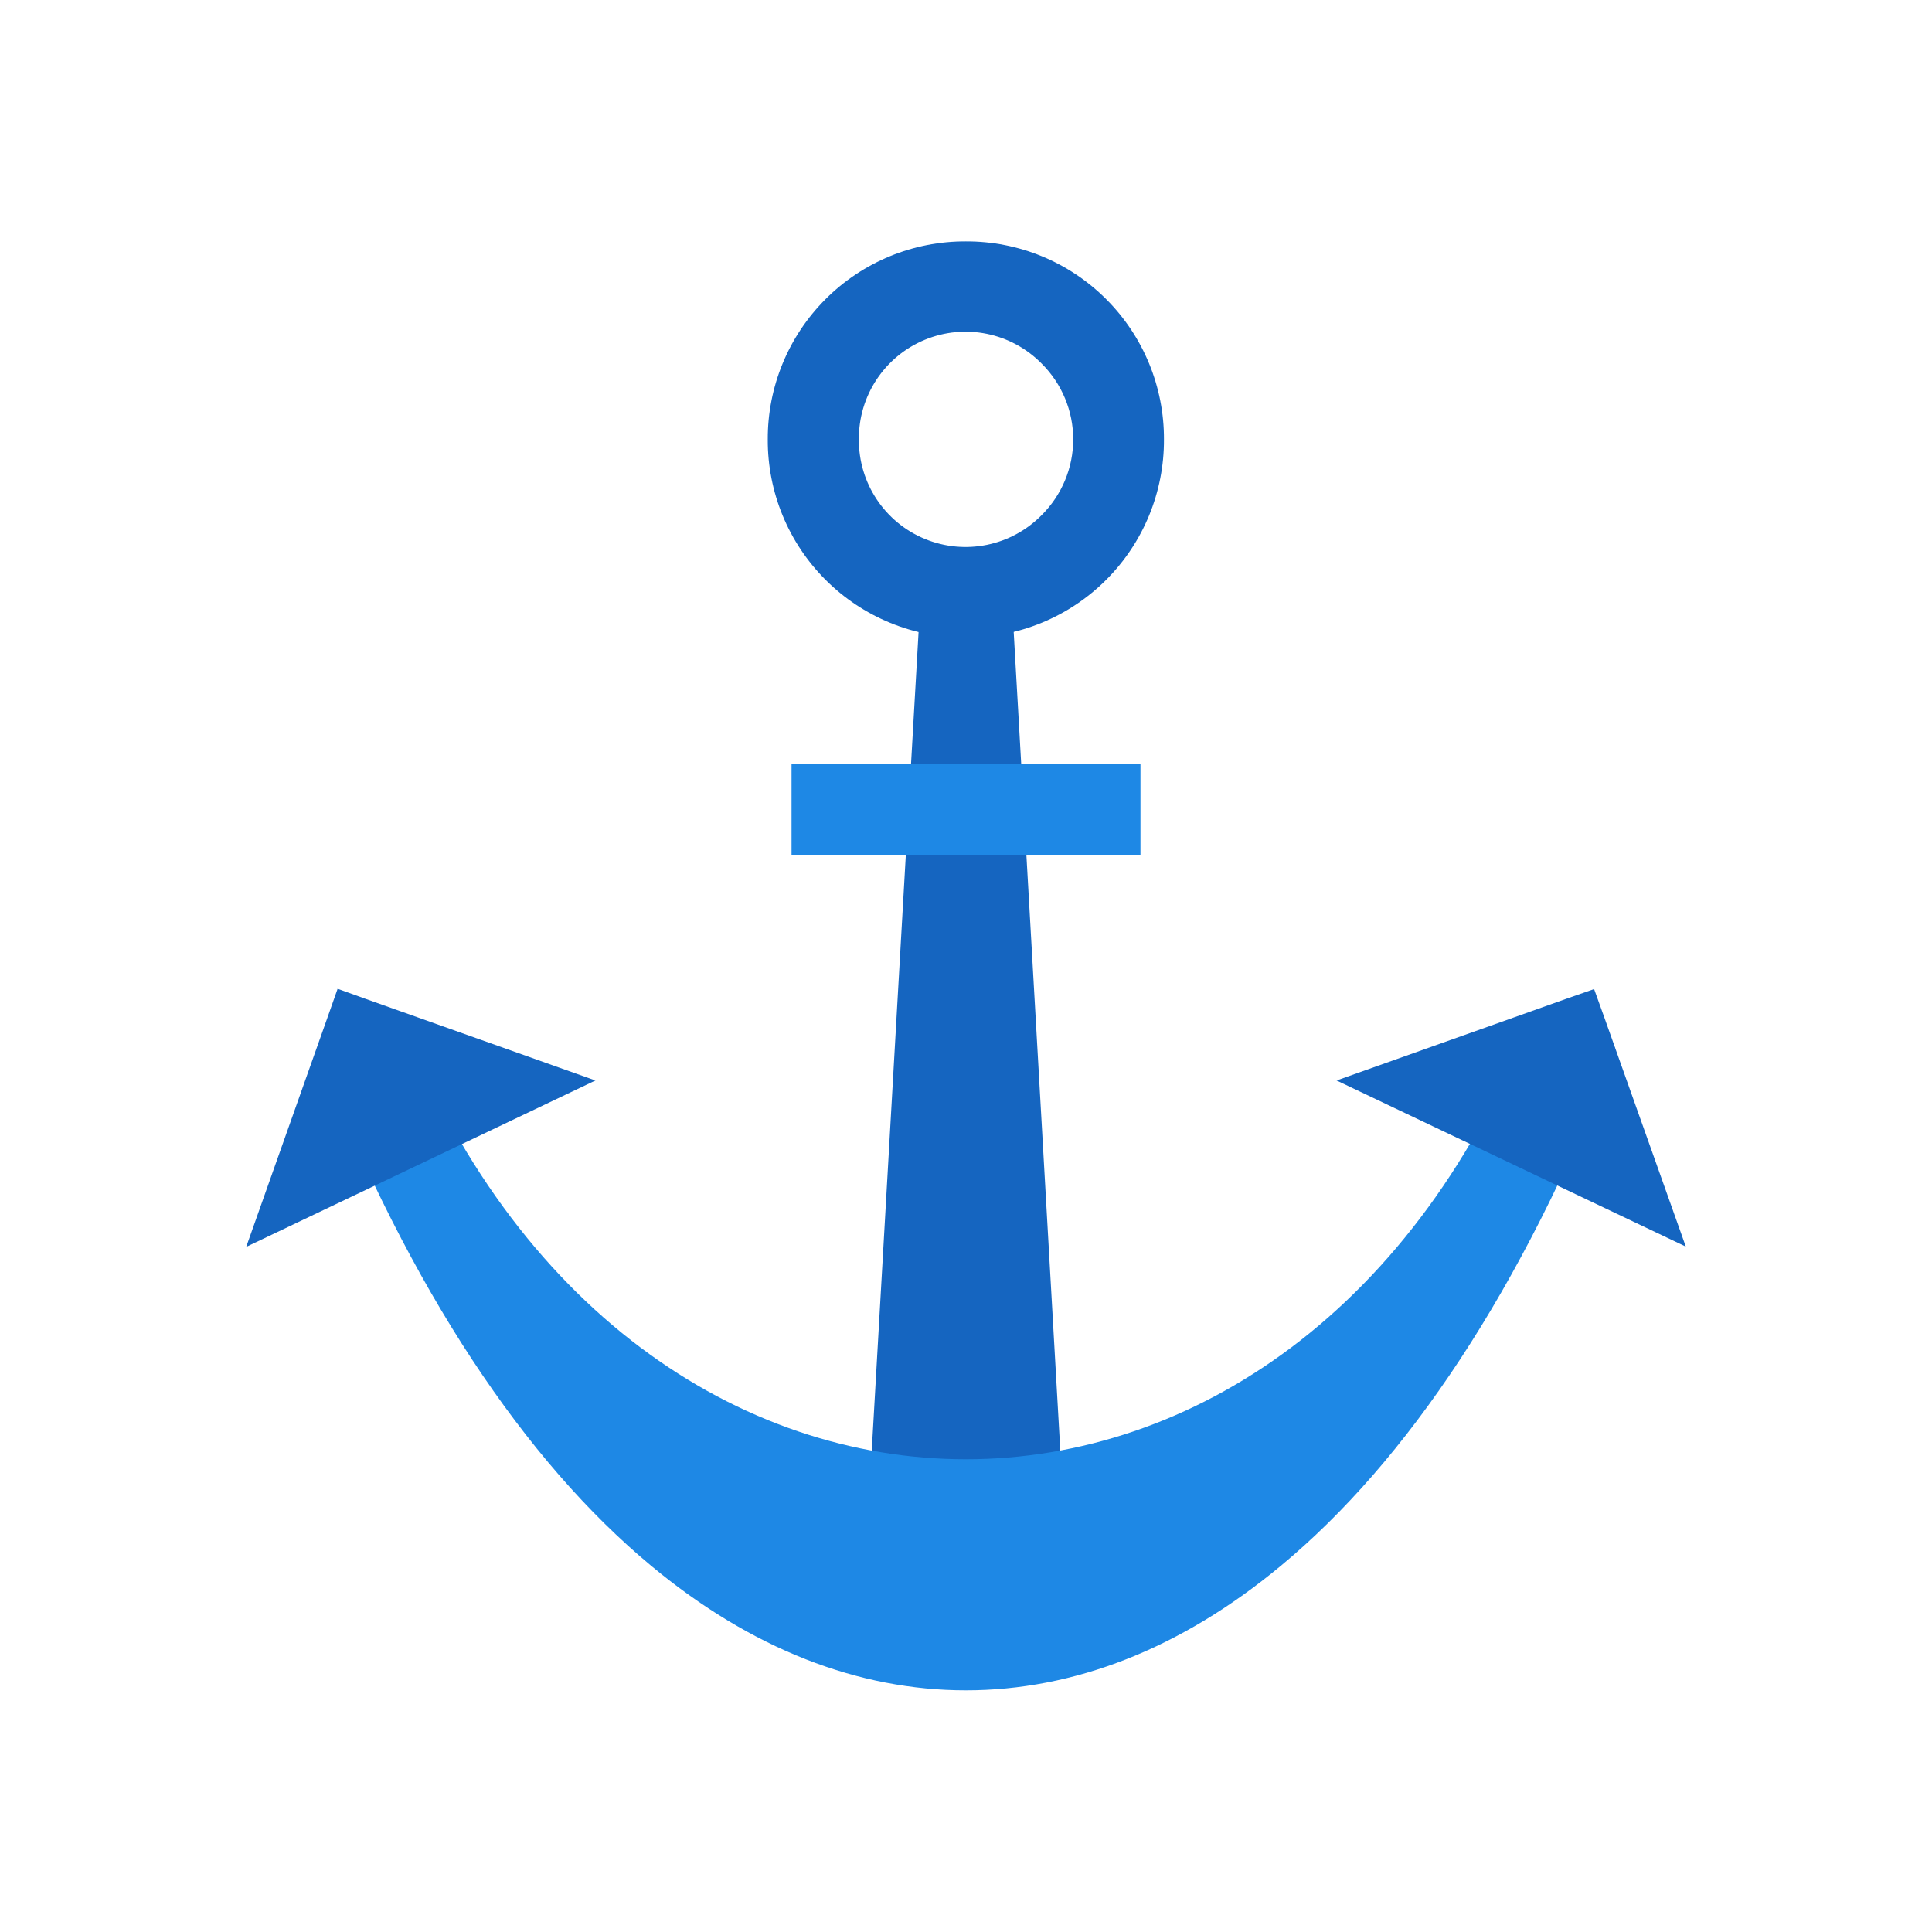
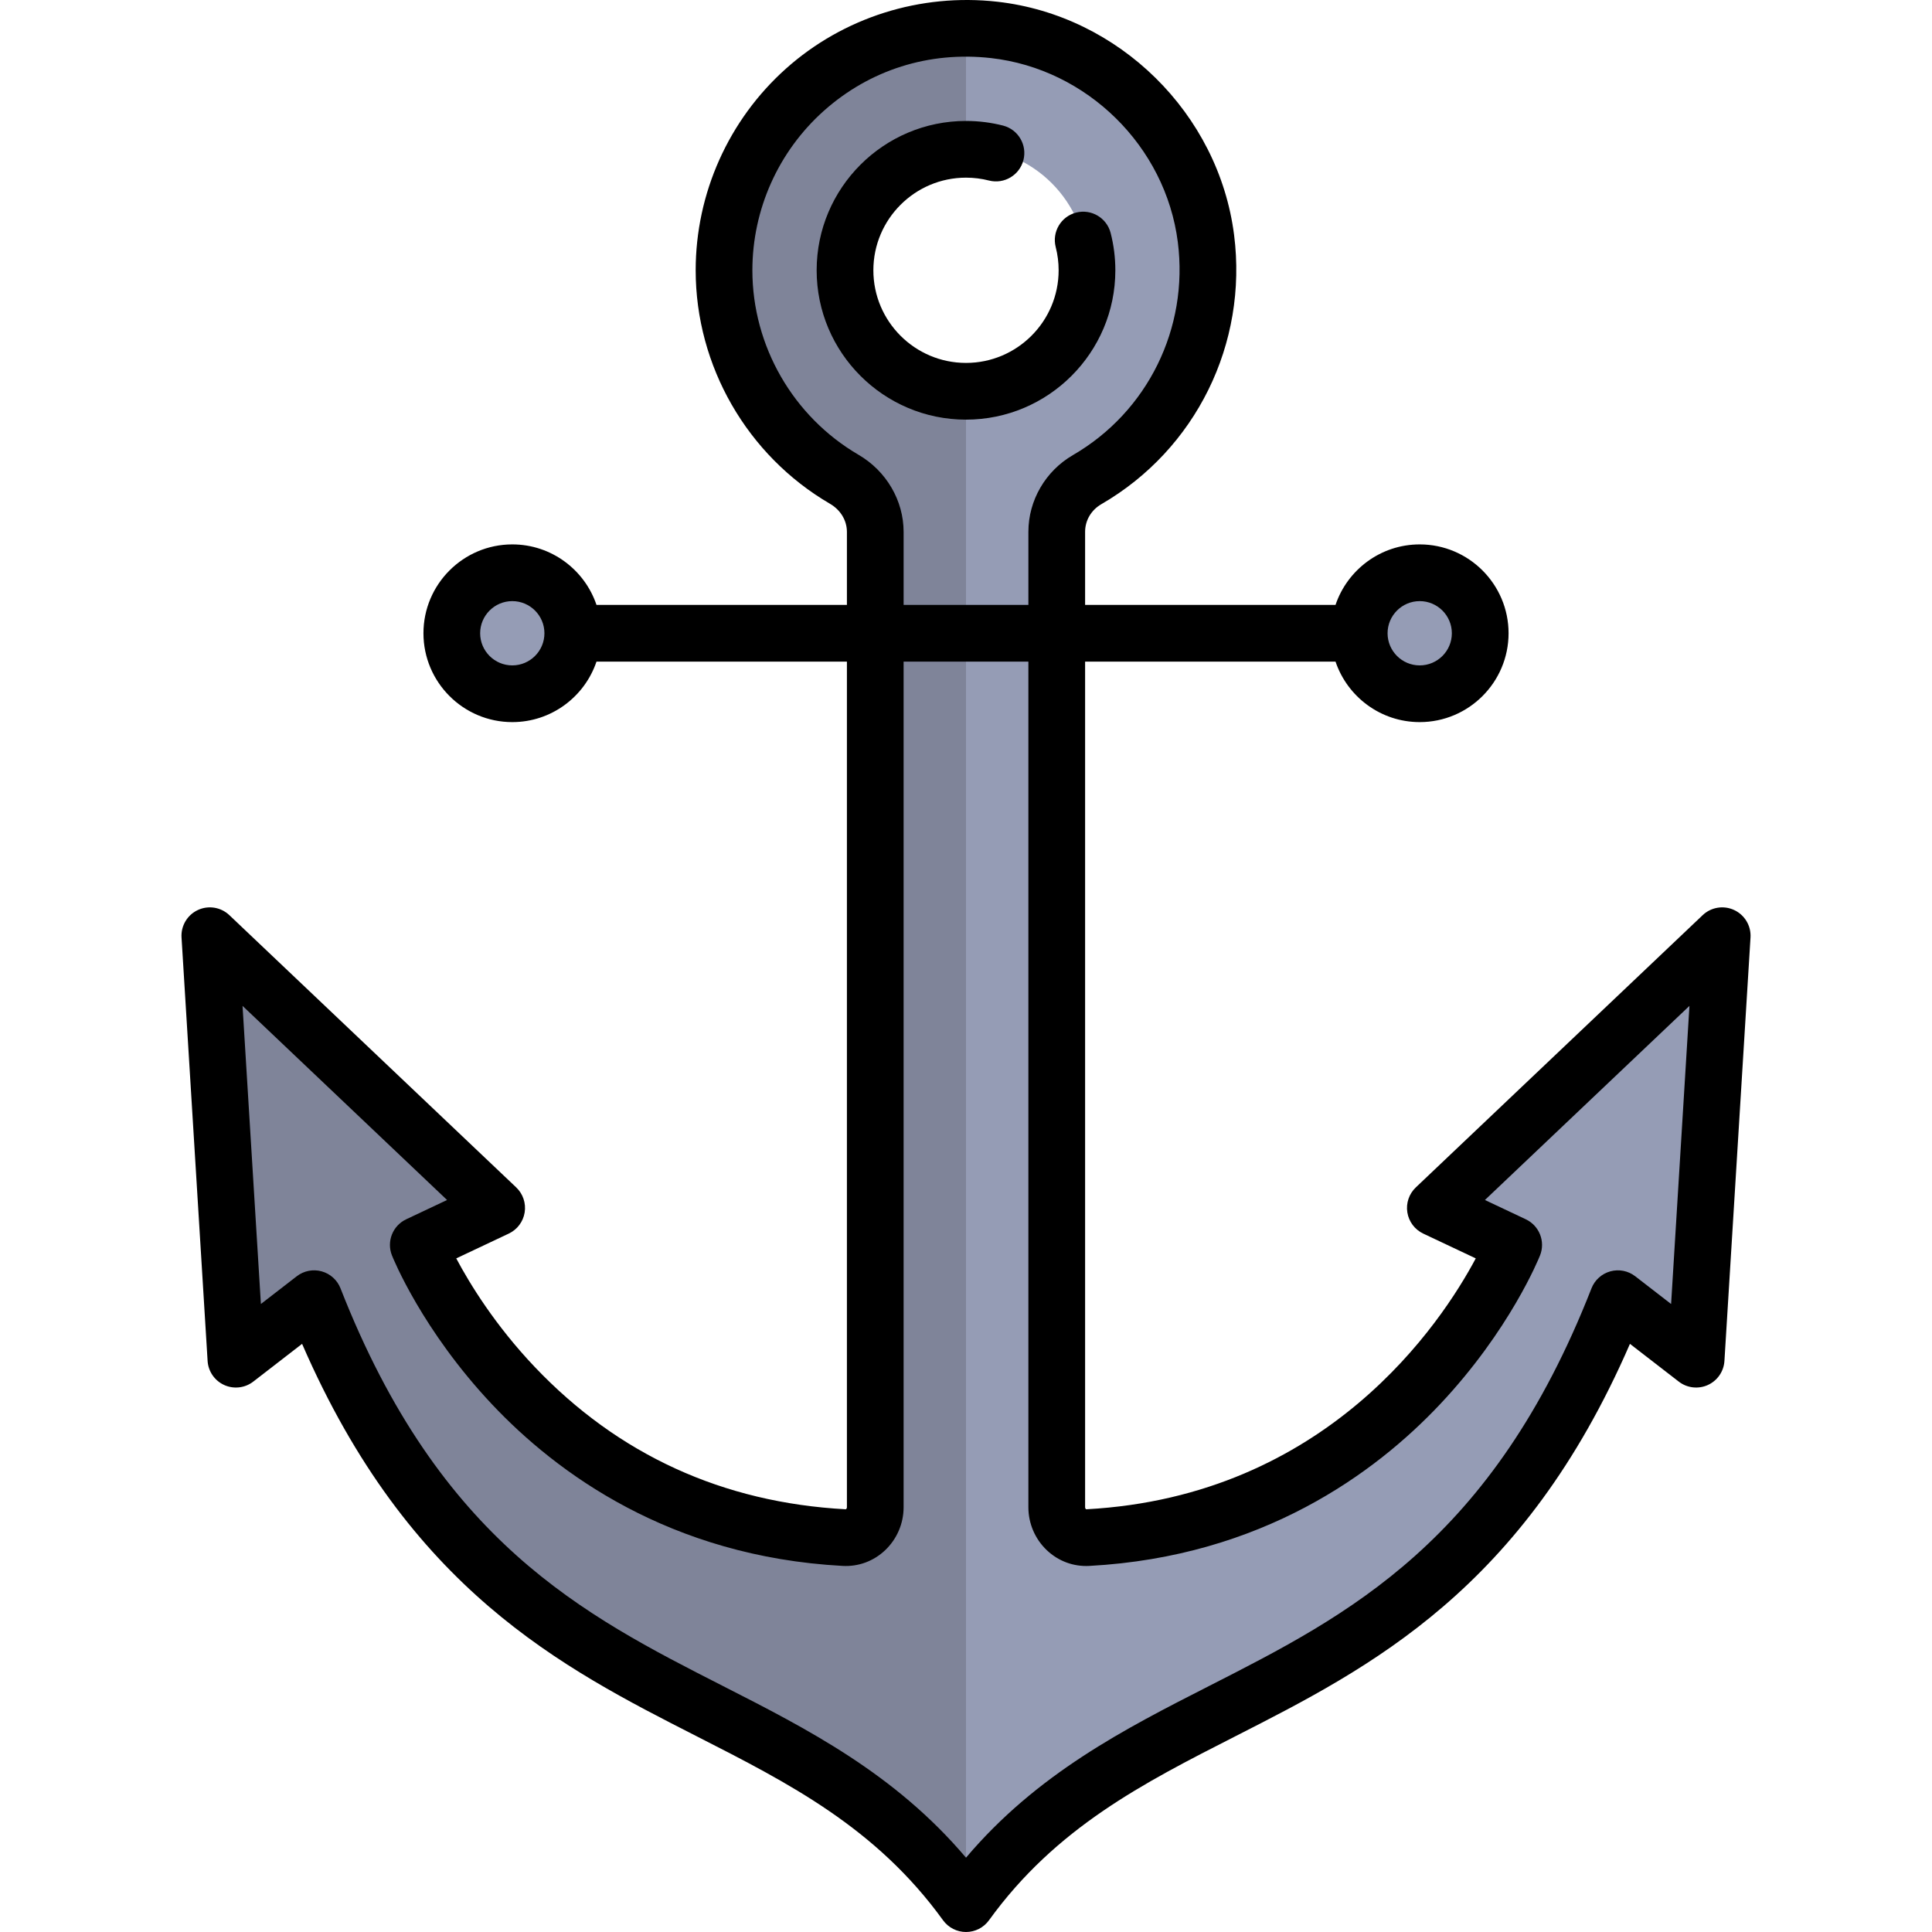
- <svg xmlns="http://www.w3.org/2000/svg" xml:space="preserve" width="655.359" height="655.359" style="shape-rendering:geometricPrecision;text-rendering:geometricPrecision;image-rendering:optimizeQuality;fill-rule:evenodd;clip-rule:evenodd" viewBox="0 0 6.827 6.827">
-   <defs>
-     <style>.fil0,.fil1{fill:#1565c0;fill-rule:nonzero}.fil1{fill:#1e88e5}</style>
-   </defs>
-   <g id="Layer_x0020_1">
-     <g id="_249304248">
-       <path id="_249305208" class="fil0" d="M3.413.853a.697.697 0 0 1 .7.7.697.697 0 0 1-.7.7.697.697 0 0 1-.7-.7.697.697 0 0 1 .7-.7zm.268.432a.377.377 0 0 0-.646.268.377.377 0 0 0 .646.267.377.377 0 0 0 0-.535z" />
-       <path id="_249304896" class="fil0" d="m3.574 2.092.213 3.741H3.04l.214-3.741z" />
-       <path id="_249304752" class="fil1" d="M1.407 3.574c.812 2.11 3.2 2.11 4.012 0 .058.022.312.081.287.146-.328.84-.736 1.445-1.18 1.813-.354.294-.732.44-1.113.44-.38 0-.758-.146-1.112-.44-.443-.368-.85-.97-1.178-1.808-.005-.012.014-.016.01-.028l.015-.024.26-.1z" />
-       <path id="_249304536" class="fil0" d="m4.723 3.818.81-.288.1-.035.036.1.288.81z" />
-       <path id="_249304392" class="fil0" d="m.87 4.406.287-.81.036-.102.1.036.811.288z" />
-       <path id="_249304272" class="fil1" d="M2.797 2.7H4.03v.322H2.797z" />
-     </g>
-   </g>
-   <path style="fill:none" d="M0 0h6.827v6.827H0z" />
+ <svg xmlns="http://www.w3.org/2000/svg" viewBox="0 0 512 512" style="enable-background:new 0 0 512 512" xml:space="preserve">
+   <path style="fill:#959cb5" d="m380.635 320.249 20.801 9.82s-29.086 73.17-113.092 77.714c-4.514.244-8.248-3.509-8.248-8.03l.001-259.049c0-5.745 3.111-10.985 8.081-13.865 21.413-12.412 35.009-36.803 31.537-64.029-3.676-28.833-27.349-52.124-56.231-55.387-38.838-4.388-71.741 25.879-71.741 63.832 0 23.695 12.84 44.367 31.932 55.5 5.019 2.926 8.228 8.114 8.228 13.923V399.96c0 4.456-3.653 8.068-8.102 7.832-84.119-4.468-113.238-77.723-113.238-77.723l17.884-8.444a2.207 2.207 0 0 0 .577-3.597L55.198 247.96l6.668 108.288c.109 1.769 2.152 2.694 3.554 1.61l17.475-13.514C128.492 460.811 208.812 439.726 256 504.986c47.188-65.26 127.508-44.175 173.104-160.641l20.772 16.064 6.924-112.448-76.165 72.288zM256 103.384c-17.744 0-32.128-14.384-32.128-32.128S238.257 39.129 256 39.129s32.128 14.384 32.128 32.128-14.385 32.127-32.128 32.127z" />
+   <path style="fill:#7f8499" d="M191.743 71.256c0 23.727 12.875 44.424 32.01 55.544 4.974 2.891 8.15 8.035 8.15 13.788v259.344c0 4.463-3.659 8.095-8.116 7.858-84.108-4.474-113.225-77.721-113.225-77.721l17.885-8.444a2.207 2.207 0 0 0 .577-3.597L55.198 247.96l6.667 108.286c.109 1.768 2.152 2.695 3.554 1.611l17.474-13.514C128.49 460.81 208.81 439.725 255.998 504.985V103.384c-20.245 0-36.114-18.723-31.241-39.797 2.48-10.722 10.641-19.686 21.16-22.922a34.157 34.157 0 0 1 10.081-1.527V7.015c-35.485.002-64.255 28.755-64.255 64.241z" />
+   <circle style="fill:#959cb5" cx="135.518" cy="167.641" r="16.062" />
+   <circle style="fill:#959cb5" cx="376.484" cy="167.641" r="16.062" />
+   <path d="M459.573 241.167a7.513 7.513 0 0 0-8.35 1.36l-76.012 72.143a7.513 7.513 0 0 0 1.965 12.246l13.916 6.57c-9.104 17.09-39.397 63.037-103.217 66.491-.048-.002-.088-.038-.123-.071a.607.607 0 0 1-.188-.439V175.334h66.365c3.144 9.308 11.954 16.032 22.31 16.032 12.984 0 23.547-10.563 23.547-23.547s-10.563-23.547-23.547-23.547c-10.356 0-19.166 6.723-22.31 16.032h-66.365v-19.366c0-3.025 1.613-5.766 4.317-7.333 25.038-14.511 38.84-42.519 35.164-71.354-4.101-32.162-30.482-58.149-62.728-61.793-20.413-2.305-40.835 4.156-56.028 17.729-15.206 13.586-23.927 33.064-23.927 53.442 0 25.365 13.64 49.076 35.597 61.88 2.807 1.636 4.482 4.421 4.482 7.449v19.346h-66.365c-3.144-9.308-11.954-16.032-22.31-16.032-12.984 0-23.547 10.563-23.547 23.547s10.563 23.547 23.547 23.547c10.356 0 19.166-6.723 22.31-16.032h66.365v224.131a.607.607 0 0 1-.188.439c-.035.033-.093.07-.123.071-32.57-1.762-60.296-14.45-82.409-37.71-10.556-11.104-17.275-22.124-20.811-28.78l13.919-6.571a7.514 7.514 0 0 0 1.965-12.246l-76.012-72.143a7.516 7.516 0 0 0-12.675 5.912l6.91 112.222a7.516 7.516 0 0 0 12.098 5.484l12.942-10.008c28.28 65.136 68.731 85.739 104.606 104.013 24.431 12.445 47.507 24.199 65.252 48.739a7.515 7.515 0 0 0 12.18 0c17.745-24.541 40.821-36.295 65.252-48.739 35.875-18.274 76.326-38.877 104.606-104.013l12.942 10.008a7.518 7.518 0 0 0 7.699.9 7.518 7.518 0 0 0 4.399-6.384l6.91-112.222a7.528 7.528 0 0 0-4.33-7.27zm-83.335-81.864c4.696 0 8.517 3.821 8.517 8.517s-3.821 8.517-8.517 8.517-8.517-3.821-8.517-8.517 3.821-8.517 8.517-8.517zm-240.476 17.033c-4.696 0-8.517-3.821-8.517-8.517s3.821-8.517 8.517-8.517 8.517 3.821 8.517 8.517-3.82 8.517-8.517 8.517zm91.765-55.81c-17.356-10.121-28.139-28.857-28.139-48.897a56.698 56.698 0 0 1 18.911-42.233c12.182-10.884 27.926-15.856 44.327-14.004 25.45 2.876 46.272 23.382 49.507 48.759 2.91 22.82-7.999 44.979-27.79 56.45-7.285 4.222-11.81 12.015-11.81 20.336v19.366h-33.065v-19.346c-.001-8.307-4.577-16.137-11.941-20.431zm215.331 225.047-9.505-7.351a7.513 7.513 0 0 0-11.595 3.205c-26.29 67.151-64.391 86.559-101.238 105.327-22.467 11.445-45.623 23.239-64.521 45.548-18.896-22.309-42.052-34.103-64.521-45.548-36.847-18.768-74.948-38.177-101.238-105.327a7.514 7.514 0 0 0-11.595-3.206l-9.505 7.351-4.865-79.003 54.201 51.442-10.83 5.113a7.515 7.515 0 0 0-3.775 9.572c.318.8 8 19.815 26.507 39.455 17.123 18.172 47.145 40.353 92.934 42.831 4.191.228 8.195-1.253 11.272-4.167a15.703 15.703 0 0 0 4.882-11.35v-224.13h33.065v224.131a15.7 15.7 0 0 0 4.882 11.35c3.076 2.914 7.076 4.395 11.272 4.167 45.789-2.478 75.811-24.659 92.934-42.831 18.508-19.641 26.189-38.655 26.507-39.455a7.516 7.516 0 0 0-3.775-9.572l-10.83-5.113 54.201-51.442-4.864 79.003z" />
+   <path d="M295.578 71.629c0-3.346-.419-6.671-1.246-9.886a7.514 7.514 0 1 0-14.556 3.744c.513 1.992.773 4.058.773 6.141 0 13.536-11.013 24.549-24.549 24.549s-24.549-11.013-24.549-24.549S242.464 47.08 256 47.08c2.079 0 4.141.26 6.131.771a7.515 7.515 0 0 0 3.739-14.557 39.672 39.672 0 0 0-9.87-1.242c-21.823 0-39.578 17.755-39.578 39.578s17.755 39.578 39.578 39.578 39.578-17.756 39.578-39.579z" />
</svg>
